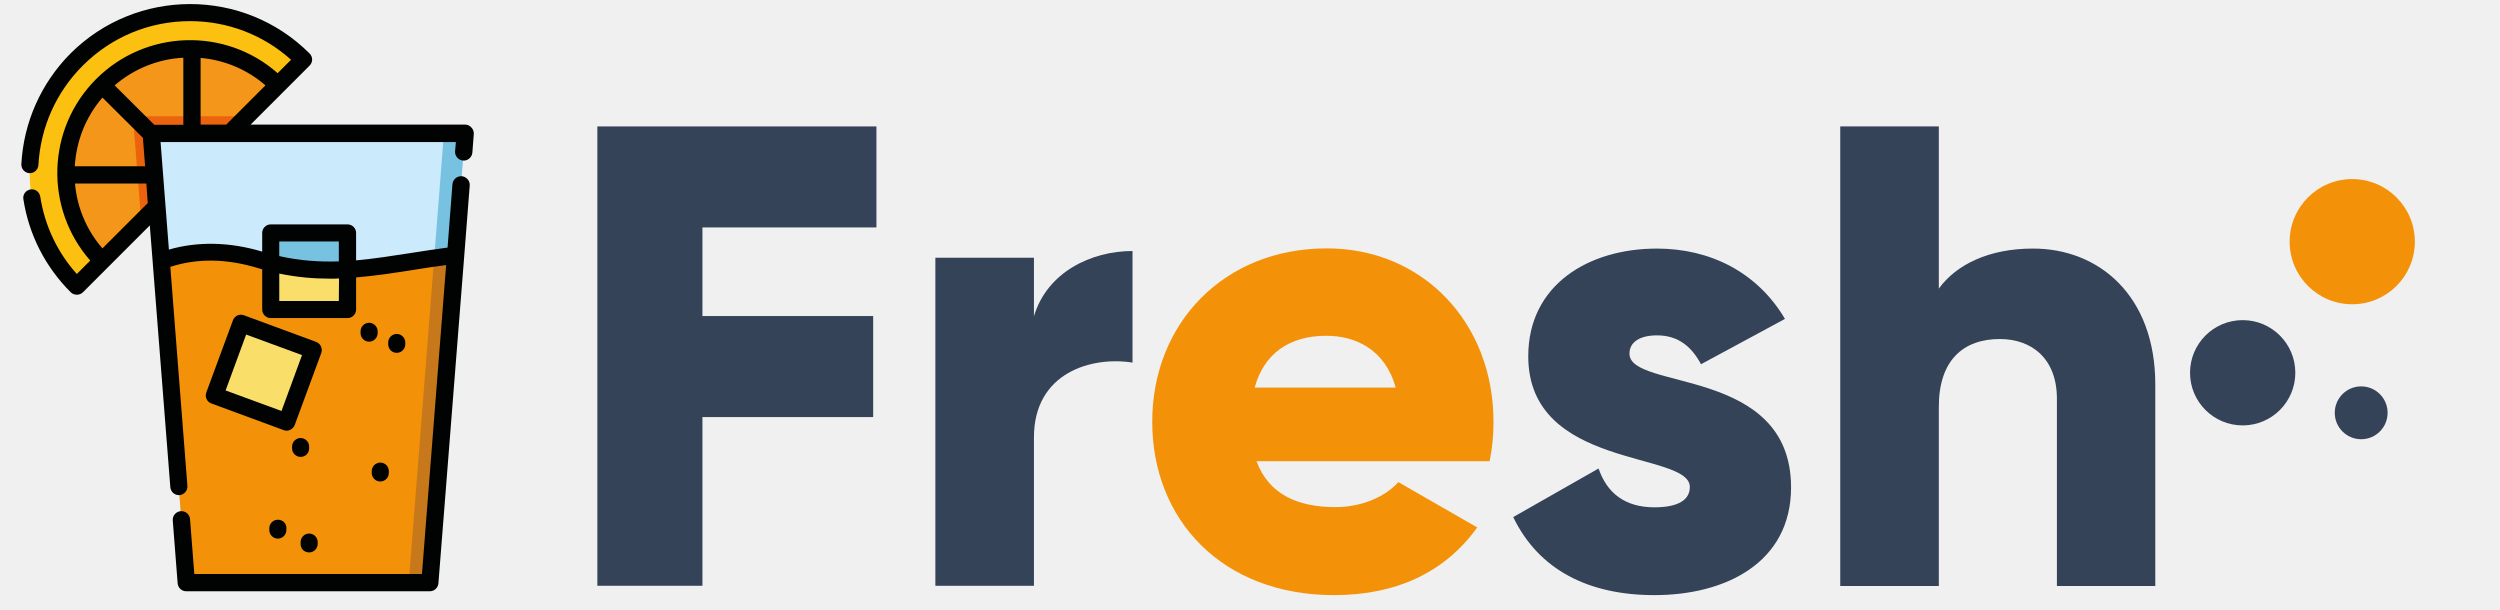
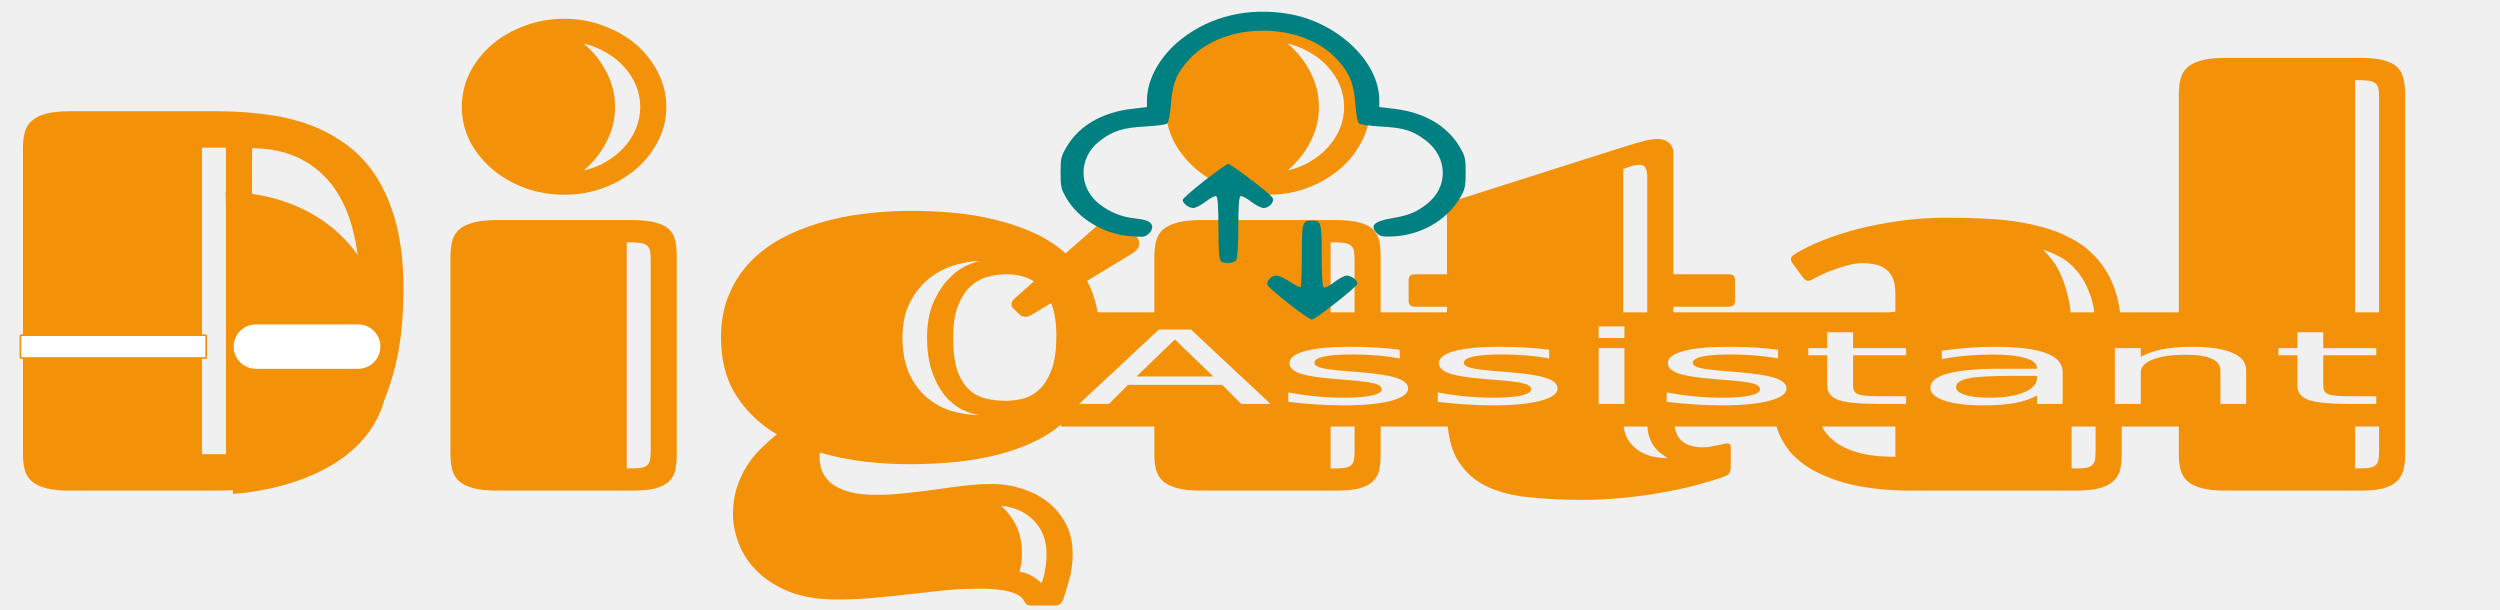
<svg xmlns="http://www.w3.org/2000/svg" version="1.1" id="Calque_1" x="0px" y="0px" viewBox="0 0 1230 300" style="enable-background:new 0 0 1230 300;" xml:space="preserve">
-   <style type="text/css">
+   <defs id="defs34" />
+   <style type="text/css" id="style2">
	.st0{fill:#344358;}
	.st1{fill:#F39208;}
	.st2{fill:#FCC010;}
	.st3{fill:#F49619;}
	.st4{fill:#EC630E;}
	.st5{fill:#CBEAFC;}
	.st6{fill:#77C2E0;}
	.st7{fill:#F9DE6A;}
	.st8{fill:#C6781A;}
	.st9{fill:#010202;}
</style>
-   <circle id="XMLID_2_" class="st0" cx="1103.4" cy="183.4" r="25.9" />
-   <circle id="XMLID_19_" class="st1" cx="1157.3" cy="118.9" r="30.8" />
-   <circle id="XMLID_20_" class="st0" cx="1161.7" cy="203.1" r="13" />
-   <path id="XMLID_59_" class="st2" d="M37.7,140.8C6.9,110,6.9,60.1,37.7,29.3s80.8-30.8,111.6,0L37.7,140.8z" />
-   <path id="XMLID_58_" class="st3" d="M136.7,41.9l-15.4,15.4l-51.8,51.8l-19.1,19.1c-23.9-23.9-23.9-62.5,0-86.4  C74.2,18,112.9,18,136.7,41.9z" />
-   <path id="XMLID_57_" class="st4" d="M121.3,57.3l-51.8,51.8L66,64.8c-0.3-4.1,2.9-7.6,7-7.6H121.3L121.3,57.3z" />
-   <polygon id="XMLID_56_" class="st5" points="228.8,65.5 226.6,94 224.1,125.6 211.5,286.7 91.6,286.7 79.3,128.4 77.7,108.5   74.4,65.5 " />
-   <rect id="XMLID_55_" x="133.2" y="114.5" class="st6" width="37.8" height="37.8" />
-   <polygon id="XMLID_54_" class="st6" points="228.8,65.5 226.6,94 211.5,286.7 201.1,286.7 216.2,94 218.4,65.5 " />
-   <path id="XMLID_53_" class="st1" d="M224.1,125.6l-12.6,161.1H91.6L79.3,128.4c11.4-4.4,27.9-6.9,48.8-0.6c31.4,9.5,57,3.3,85.6-0.9  C217.1,126.5,220.6,126,224.1,125.6z" />
-   <path id="XMLID_52_" class="st7" d="M171,132.6v19.7h-37.8v-23C146.5,132.7,158.9,133.3,171,132.6z" />
-   <path id="XMLID_51_" class="st8" d="M224.1,125.6l-12.6,161.1h-10.4L213.6,127C217.1,126.5,220.6,126,224.1,125.6z" />
-   <rect id="XMLID_50_" x="110.9" y="164.5" transform="matrix(0.3456 -0.9384 0.9384 0.3456 -87.1514 241.7549)" class="st7" width="37.8" height="37.8" />
-   <path id="XMLID_42_" class="st9" d="M231.9,62.7c-0.8-0.9-1.9-1.4-3.1-1.4H123.3l16.4-16.4c0,0,0,0,0,0c0,0,0,0,0,0l12.6-12.6  c1.7-1.7,1.7-4.3,0-6c-32.4-32.4-85.1-32.4-117.6,0C20.2,40.9,11.6,60.2,10.5,80.8c-0.1,2.3,1.7,4.3,4,4.4c0.1,0,0.1,0,0.2,0  c2.2,0,4.1-1.8,4.2-4c1-18.5,8.7-35.8,21.8-48.9c14.1-14.1,32.8-21.9,52.8-21.9c18.5,0,36,6.7,49.7,19l-6.6,6.6  C111,13.4,71.8,14.4,47.3,38.9c-24.5,24.5-25.4,63.7-2.9,89.3l-6.6,6.6c-9.6-10.7-15.8-23.8-18-38.1c-0.4-2.3-2.5-3.9-4.8-3.5  c-2.3,0.4-3.9,2.5-3.5,4.8c2.7,17.5,10.8,33.3,23.3,45.8c0.8,0.8,1.9,1.2,3,1.2c1.1,0,2.2-0.4,3-1.2l32.9-32.9l1.4,17.7  c0,0,0,0.1,0,0.1l8.7,111c0.2,2.2,2,3.9,4.2,3.9c0.1,0,0.2,0,0.3,0c2.3-0.2,4.1-2.2,3.9-4.6l-8.4-107.7c13.2-4.3,27.7-4.1,43.1,0.6  c0.7,0.2,1.4,0.4,2.1,0.6v19.8c0,2.3,1.9,4.2,4.2,4.2H171c2.3,0,4.2-1.9,4.2-4.2v-15.8c9.4-0.8,18.7-2.2,28.1-3.7  c5.3-0.8,10.7-1.7,16.2-2.4l-11.9,152H95.6l-2.1-27c-0.2-2.3-2.2-4.1-4.6-3.9c-2.3,0.2-4.1,2.2-3.9,4.6l2.4,30.9  c0.2,2.2,2,3.9,4.2,3.9h119.9c2.2,0,4-1.7,4.2-3.9L228.4,126c0,0,0,0,0,0l2.7-34.7c0.2-2.3-1.6-4.4-3.9-4.6  c-2.3-0.2-4.4,1.6-4.6,3.9l-2.4,31.2c-6.2,0.8-12.3,1.8-18.2,2.7c-9,1.4-17.9,2.8-26.8,3.6v-13.5c0-2.3-1.9-4.2-4.2-4.2h-37.8  c-2.3,0-4.2,1.9-4.2,4.2v9.2c-16-4.8-31.7-5.1-45.9-1l-4.1-52.9h145.3l-0.4,4.5c-0.2,2.3,1.6,4.4,3.9,4.6c2.3,0.2,4.4-1.6,4.6-3.9  l0.7-9.1C233.2,64.7,232.7,63.5,231.9,62.7z M166.7,148.1h-29.3v-13.5c8.7,1.8,16.9,2.5,25,2.5c1.5,0,2.9,0,4.4-0.1L166.7,148.1  L166.7,148.1z M166.7,118.8v9.8c-9.5,0.3-19.1-0.3-29.3-2.6v-7.2L166.7,118.8L166.7,118.8z M111.3,61.3H98.7V28.5  c11.5,1,22.7,5.5,31.9,13.5L111.3,61.3z M70.3,67.8l1.1,14H36.8C37.5,69.7,42,57.7,50.4,48L70.3,67.8z M50.4,122.2  c-8-9.2-12.5-20.4-13.5-31.9H72l0.7,9.6L50.4,122.2z M75.8,61.3L56.4,42c9.8-8.4,21.7-13,33.8-13.6v33H75.8z" />
-   <path id="XMLID_39_" class="st9" d="M155.5,168.2L120,155.1c-1.1-0.4-2.2-0.3-3.2,0.1c-1,0.5-1.8,1.3-2.2,2.4l-13.1,35.5  c-0.8,2.2,0.3,4.6,2.5,5.4l35.5,13.1c0.5,0.2,1,0.3,1.5,0.3c1.7,0,3.3-1.1,4-2.8l13.1-35.5C158.8,171.4,157.7,169,155.5,168.2z   M138.5,202.2l-27.5-10.1l10.1-27.5l27.5,10.1L138.5,202.2z" />
-   <path id="XMLID_38_" class="st9" d="M195.2,173.6c2.3,0,4.2-1.9,4.2-4.2v-0.9c0-2.3-1.9-4.2-4.2-4.2s-4.2,1.9-4.2,4.2v0.9  C191,171.7,192.8,173.6,195.2,173.6z" />
-   <path id="XMLID_37_" class="st9" d="M136.7,255.7c-2.3,0-4.2,1.9-4.2,4.2v0.9c0,2.3,1.9,4.2,4.2,4.2c2.3,0,4.2-1.9,4.2-4.2v-0.9  C141,257.5,139.1,255.7,136.7,255.7z" />
-   <path id="XMLID_36_" class="st9" d="M152.1,271.8c2.3,0,4.2-1.9,4.2-4.2v-0.9c0-2.3-1.9-4.2-4.2-4.2s-4.2,1.9-4.2,4.2v0.9  C147.8,269.9,149.7,271.8,152.1,271.8z" />
-   <path id="XMLID_35_" class="st9" d="M187.1,227.6c-2.3,0-4.2,1.9-4.2,4.2v0.9c0,2.3,1.9,4.2,4.2,4.2c2.3,0,4.2-1.9,4.2-4.2v-0.9  C191.3,229.5,189.5,227.6,187.1,227.6z" />
-   <path id="XMLID_34_" class="st9" d="M152.1,220.6v-0.9c0-2.3-1.9-4.2-4.2-4.2c-2.3,0-4.2,1.9-4.2,4.2v0.9c0,2.3,1.9,4.2,4.2,4.2  C150.2,224.8,152.1,223,152.1,220.6z" />
-   <path id="XMLID_33_" class="st9" d="M181.6,158.8c-2.3,0-4.2,1.9-4.2,4.2v0.9c0,2.3,1.9,4.2,4.2,4.2s4.2-1.9,4.2-4.2V163  C185.8,160.7,183.9,158.8,181.6,158.8z" />
-   <g id="XMLID_60_">
-     <path id="XMLID_61_" class="st0" d="M345.6,111.9v43.6h84v49.7h-84v83h-51.7V62.2h137.3v49.7H345.6z" />
-     <path id="XMLID_63_" class="st0" d="M557.2,123.5v54.9c-20-3.2-48.5,4.8-48.5,36.8v73h-48.5V126.8h48.5v28.8   C515.2,133.9,536.8,123.5,557.2,123.5z" />
-     <path id="XMLID_65_" class="st1" d="M657,249.5c13.2,0,24.6-5.2,31-12.3l38.8,22.3c-15.8,22-39.7,33.3-70.4,33.3   c-55.2,0-89.5-37.1-89.5-85.3c0-48.1,34.9-85.3,85.9-85.3c47.2,0,82,36.5,82,85.3c0,6.8-0.6,13.2-1.9,19.4H618.2   C624.4,243.7,639.2,249.5,657,249.5z M686.7,190.7c-5.2-18.7-19.7-25.5-34.2-25.5c-18.4,0-30.7,9-35.2,25.5H686.7z" />
-     <path id="XMLID_68_" class="st0" d="M881.2,239.8c0,37.1-32.3,53-67.2,53c-32.3,0-56.9-12.3-69.5-38.4l42-23.9   c4.2,12.3,13.2,19.1,27.5,19.1c11.6,0,17.4-3.6,17.4-10c0-17.8-79.5-8.4-79.5-64.3c0-35.2,29.7-53,63.3-53   c26.2,0,49.4,11.6,63,34.6l-41.3,22.3c-4.5-8.4-11-14.2-21.6-14.2c-8.4,0-13.6,3.2-13.6,9C801.7,192.3,881.2,180.1,881.2,239.8z" />
-     <path id="XMLID_70_" class="st0" d="M1060.4,189.1v99.2H1012v-92.1c0-20-12.6-29.4-28.1-29.4c-17.8,0-30,10.3-30,33.3v88.2h-48.5   V62.2h48.5v79.8c8.7-12,24.9-19.7,46.2-19.7C1032.7,122.2,1060.4,145.5,1060.4,189.1z" />
+   <path style="font-style:normal;font-weight:normal;font-size:76.588px;line-height:1.25;font-family:sans-serif;letter-spacing:0px;word-spacing:0px;fill:#f39208;fill-opacity:1;stroke:none;stroke-width:7.175" d="m 277.68,9.227 c -6.95,0 -13.498,1.17 -19.643,3.51 -6.144,2.253 -11.483,5.329 -16.016,9.229 -4.533,3.9 -8.159,8.493 -10.879,13.779 -2.619,5.286 -3.93,10.918 -3.93,16.898 0,5.893 1.311,11.483 3.93,16.769 2.72,5.2 6.346,9.749 10.879,13.649 4.533,3.9 9.871,7.019 16.016,9.359 6.144,2.253 12.692,3.38 19.643,3.38 6.849,0 13.296,-1.126 19.34,-3.38 6.144,-2.34 11.483,-5.459 16.016,-9.359 4.533,-3.9 8.108,-8.449 10.727,-13.649 2.72,-5.286 4.08,-10.876 4.08,-16.769 0,-5.98 -1.36,-11.612 -4.08,-16.898 -2.619,-5.286 -6.194,-9.88 -10.727,-13.779 -4.533,-3.9 -9.871,-6.975 -16.016,-9.229 C 290.977,10.397 284.53,9.227 277.68,9.227 Z m 346.305,0 c -6.95,0 -13.498,1.17 -19.642,3.51 -6.144,2.253 -11.483,5.329 -16.016,9.229 -4.533,3.9 -8.159,8.493 -10.879,13.779 -2.619,5.286 -3.928,10.918 -3.928,16.898 0,5.893 1.309,11.483 3.928,16.769 2.72,5.2 6.346,9.749 10.879,13.649 4.533,3.9 9.871,7.019 16.016,9.359 6.144,2.253 12.692,3.38 19.642,3.38 6.85,0 13.296,-1.126 19.34,-3.38 6.144,-2.34 11.483,-5.459 16.016,-9.359 4.533,-3.9 8.11,-8.449 10.729,-13.649 2.72,-5.286 4.078,-10.876 4.078,-16.769 0,-5.98 -1.359,-11.612 -4.078,-16.898 -2.619,-5.286 -6.196,-9.88 -10.729,-13.779 -4.533,-3.9 -9.871,-6.975 -16.016,-9.229 -6.044,-2.34 -12.49,-3.51 -19.34,-3.51 z M 287.198,21.447 c 4.029,0.953 7.705,2.425 11.029,4.418 3.425,1.907 6.346,4.247 8.764,7.02 2.518,2.686 4.482,5.718 5.893,9.098 1.41,3.38 2.115,6.933 2.115,10.659 0,3.726 -0.705,7.279 -2.115,10.659 -1.41,3.38 -3.374,6.457 -5.893,9.23 -2.417,2.686 -5.339,5.025 -8.764,7.018 -3.324,1.993 -7,3.423 -11.029,4.29 4.734,-3.986 8.462,-8.666 11.182,-14.039 2.82,-5.373 4.231,-11.093 4.231,-17.159 0,-6.066 -1.41,-11.784 -4.231,-17.157 C 295.66,30.113 291.932,25.434 287.198,21.447 Z m 346.305,0 c 4.029,0.953 7.707,2.425 11.031,4.418 3.425,1.907 6.346,4.247 8.764,7.02 2.518,2.686 4.482,5.718 5.893,9.098 1.41,3.38 2.115,6.933 2.115,10.659 0,3.726 -0.705,7.279 -2.115,10.659 -1.41,3.38 -3.374,6.457 -5.893,9.23 -2.417,2.686 -5.339,5.025 -8.764,7.018 -3.324,1.993 -7.002,3.423 -11.031,4.29 4.734,-3.986 8.462,-8.666 11.182,-14.039 2.82,-5.373 4.23,-11.093 4.23,-17.159 0,-6.066 -1.41,-11.784 -4.23,-17.157 -2.72,-5.373 -6.447,-10.052 -11.182,-14.039 z m 461.742,7.018 c -4.835,0 -8.763,0.39 -11.785,1.169 -3.022,0.78 -5.389,1.906 -7.101,3.38 -1.712,1.473 -2.872,3.38 -3.477,5.72 -0.604,2.253 -0.906,4.853 -0.906,7.8 V 153.665 h -28.883 c -0.529,-3.836 -1.324,-7.353 -2.393,-10.548 -2.115,-6.326 -5.138,-11.657 -9.066,-15.99 -3.828,-4.333 -8.411,-7.8 -13.75,-10.4 -5.238,-2.686 -11.079,-4.722 -17.525,-6.108 -6.346,-1.473 -13.146,-2.428 -20.398,-2.861 -7.152,-0.433 -14.504,-0.649 -22.059,-0.649 -7.958,0 -15.663,0.519 -23.117,1.559 -7.454,1.04 -14.405,2.384 -20.852,4.031 -6.346,1.647 -12.087,3.51 -17.225,5.59 -5.137,2.08 -9.367,4.115 -12.691,6.108 -0.604,0.347 -1.26,0.78 -1.965,1.3 -0.604,0.52 -0.906,1.127 -0.906,1.82 0,0.693 0.252,1.342 0.756,1.949 l 5.137,7.02 c 0.806,1.127 1.662,1.69 2.568,1.69 0.504,0 1.008,-0.13 1.512,-0.39 0.504,-0.26 1.058,-0.564 1.662,-0.91 1.309,-0.693 2.92,-1.472 4.834,-2.339 1.914,-0.867 3.93,-1.647 6.045,-2.341 2.115,-0.78 4.28,-1.429 6.496,-1.949 2.317,-0.52 4.481,-0.782 6.496,-0.782 1.712,0 3.476,0.174 5.289,0.52 1.914,0.26 3.626,0.911 5.137,1.951 1.612,0.953 2.922,2.425 3.93,4.418 1.007,1.993 1.51,4.679 1.51,8.059 v 8.969 c -1.141,0.077 -2.276,0.174 -3.406,0.28 H 823.276 v -2.75 h 27.197 c 2.115,0 3.172,-0.953 3.172,-2.859 v -10.4 c 0,-1.82 -1.057,-2.729 -3.172,-2.729 H 823.276 V 75.261 c 0,-1.3 -0.252,-2.382 -0.756,-3.249 -0.504,-0.953 -1.157,-1.69 -1.963,-2.21 -0.705,-0.52 -1.511,-0.866 -2.418,-1.039 -0.806,-0.26 -1.56,-0.39 -2.266,-0.39 -1.914,0 -4.13,0.302 -6.648,0.908 -2.518,0.607 -5.692,1.517 -9.52,2.731 l -83.402,26.518 c -2.015,0.693 -3.274,1.69 -3.777,2.99 -0.403,1.3 -0.606,2.6 -0.606,3.9 v 29.508 h -15.713 c -2.115,0 -3.174,0.909 -3.174,2.729 v 10.4 c 0,1.907 1.058,2.859 3.174,2.859 h 15.713 v 2.75 H 679.284 v -27.317 c 0,-3.12 -0.25,-5.806 -0.754,-8.059 -0.504,-2.253 -1.562,-4.117 -3.174,-5.59 -1.612,-1.473 -3.878,-2.558 -6.799,-3.251 -2.82,-0.78 -6.548,-1.169 -11.182,-1.169 H 591.198 c -4.835,0 -8.763,0.39 -11.785,1.169 -3.022,0.78 -5.389,1.906 -7.102,3.38 -1.712,1.473 -2.87,3.38 -3.475,5.72 -0.604,2.253 -0.908,4.853 -0.908,7.8 v 27.317 H 540.075 c -0.203,-1.114 -0.436,-2.206 -0.703,-3.27 -1.007,-4.42 -2.517,-8.492 -4.531,-12.218 l 21.908,-13.259 c 2.518,-1.56 3.777,-3.293 3.777,-5.2 0,-1.3 -0.606,-2.556 -1.815,-3.769 l -7.402,-6.759 c -1.31,-1.127 -2.771,-1.69 -4.383,-1.69 -0.906,0 -1.913,0.216 -3.021,0.649 -1.007,0.433 -2.064,1.128 -3.172,2.082 l -16.471,14.428 c -4.633,-4.16 -9.972,-7.583 -16.016,-10.269 -5.943,-2.687 -12.288,-4.809 -19.037,-6.369 -6.648,-1.647 -13.498,-2.773 -20.549,-3.38 -7.051,-0.607 -13.95,-0.91 -20.699,-0.91 -7.555,0 -15.109,0.475 -22.664,1.429 -7.555,0.867 -14.807,2.341 -21.758,4.42 -6.849,1.993 -13.246,4.593 -19.189,7.8 -5.943,3.206 -11.13,7.149 -15.562,11.829 -4.331,4.593 -7.755,9.965 -10.274,16.118 -2.518,6.066 -3.777,12.956 -3.777,20.669 0,11.352 2.518,20.929 7.555,28.728 5.036,7.799 11.684,14.124 19.943,18.977 -2.619,2.08 -5.237,4.421 -7.856,7.02 -2.619,2.513 -4.937,5.373 -6.951,8.58 -2.015,3.206 -3.677,6.801 -4.986,10.788 -1.209,3.9 -1.812,8.234 -1.812,13 0,4.42 0.906,9.099 2.719,14.039 1.813,4.94 4.735,9.445 8.764,13.518 4.029,4.16 9.268,7.583 15.715,10.269 6.547,2.686 14.505,4.031 23.873,4.031 6.749,0 13.144,-0.304 19.188,-0.91 6.144,-0.52 12.037,-1.127 17.678,-1.82 5.641,-0.607 11.182,-1.212 16.621,-1.818 5.439,-0.52 10.929,-0.781 16.469,-0.781 12.893,0 20.297,2.037 22.211,6.11 0.202,0.346 0.503,0.78 0.906,1.3 0.403,0.607 1.31,0.91 2.721,0.91 h 11.18 c 1.511,0 2.518,-0.304 3.022,-0.91 0.604,-0.607 1.008,-1.126 1.209,-1.559 1.108,-3.293 2.167,-6.76 3.174,-10.4 1.108,-3.64 1.662,-7.886 1.662,-12.739 0,-5.46 -1.108,-10.313 -3.324,-14.559 -2.216,-4.246 -5.187,-7.843 -8.914,-10.79 -3.626,-2.86 -7.807,-5.027 -12.541,-6.5 -4.734,-1.56 -9.57,-2.339 -14.506,-2.339 -5.137,0 -10.023,0.304 -14.656,0.91 -4.533,0.52 -9.065,1.127 -13.598,1.82 -4.533,0.607 -9.166,1.17 -13.9,1.69 -4.734,0.607 -9.872,0.908 -15.412,0.908 -5.036,0 -9.316,-0.475 -12.842,-1.429 -3.526,-0.953 -6.397,-2.253 -8.613,-3.9 -2.115,-1.647 -3.676,-3.554 -4.684,-5.72 -1.007,-2.253 -1.512,-4.68 -1.512,-7.28 v -1.169 c 0,-0.433 0.052,-0.867 0.152,-1.3 6.95,1.993 14.203,3.467 21.758,4.42 7.555,0.867 15.159,1.3 22.814,1.3 7.051,0 14.252,-0.347 21.605,-1.041 7.353,-0.693 14.455,-1.906 21.305,-3.639 6.95,-1.733 13.447,-4.118 19.49,-7.151 4.278,-2.147 8.17,-4.715 11.691,-7.687 v 0.972 h 45.875 v 13.476 c 0,3.033 0.304,5.675 0.908,7.929 0.604,2.253 1.762,4.117 3.475,5.59 1.712,1.473 4.08,2.6 7.101,3.38 3.022,0.78 6.95,1.169 11.785,1.169 h 66.178 c 4.634,0 8.361,-0.346 11.182,-1.039 2.921,-0.78 5.187,-1.906 6.799,-3.38 1.612,-1.56 2.67,-3.423 3.174,-5.59 0.504,-2.253 0.754,-4.853 0.754,-7.8 v -13.735 h 33.01 c 0.654,6.465 2.184,11.833 4.613,16.076 3.425,5.806 8.108,10.182 14.051,13.128 6.044,2.946 13.146,4.81 21.305,5.59 8.26,0.867 17.175,1.3 26.744,1.3 6.648,0 13.295,-0.347 19.943,-1.041 6.648,-0.607 12.944,-1.473 18.887,-2.6 6.044,-1.04 11.634,-2.252 16.771,-3.639 5.238,-1.387 9.772,-2.775 13.6,-4.161 0.604,-0.173 1.309,-0.563 2.115,-1.169 0.806,-0.607 1.207,-1.777 1.207,-3.51 v -10.008 c 0,-1.127 -0.554,-1.69 -1.662,-1.69 -0.604,0 -1.359,0.13 -2.266,0.39 -0.907,0.173 -1.913,0.389 -3.022,0.649 -1.007,0.173 -2.115,0.391 -3.324,0.651 -1.209,0.173 -2.367,0.259 -3.475,0.259 -4.936,0 -8.614,-1.256 -11.031,-3.769 -1.382,-1.499 -2.343,-3.661 -2.9,-6.456 h 50.156 c 0.32,1.058 0.681,2.086 1.096,3.076 1.813,4.333 4.28,8.104 7.402,11.31 3.223,3.206 7.001,5.893 11.332,8.059 4.331,2.166 8.965,3.942 13.9,5.329 5.036,1.3 10.275,2.253 15.715,2.859 5.54,0.607 11.029,0.91 16.469,0.91 h 80.683 c 4.835,0 8.763,-0.346 11.785,-1.039 3.022,-0.78 5.389,-1.906 7.102,-3.38 1.712,-1.473 2.87,-3.295 3.475,-5.461 0.604,-2.253 0.906,-4.81 0.906,-7.669 v -13.995 h 28.104 v 13.476 c 0,3.033 0.302,5.675 0.906,7.929 0.604,2.253 1.764,4.117 3.477,5.59 1.712,1.473 4.08,2.6 7.102,3.38 3.022,0.78 6.95,1.169 11.785,1.169 h 65.875 c 4.633,0 8.361,-0.346 11.182,-1.039 2.921,-0.78 5.187,-1.906 6.799,-3.38 1.612,-1.56 2.72,-3.423 3.324,-5.59 0.604,-2.253 0.906,-4.853 0.906,-7.8 V 46.405 c 0,-3.033 -0.302,-5.675 -0.906,-7.929 -0.503,-2.253 -1.56,-4.116 -3.172,-5.59 -1.612,-1.473 -3.828,-2.558 -6.649,-3.251 -2.82,-0.78 -6.548,-1.169 -11.182,-1.169 z m 63.459,10.92 c 2.417,0 4.382,0.086 5.893,0.259 1.511,0.087 2.719,0.432 3.625,1.039 0.907,0.52 1.512,1.345 1.814,2.471 0.302,1.127 0.453,2.642 0.453,4.549 v 105.961 h -11.785 z M 34.571,54.725 c -4.835,0 -8.763,0.39 -11.785,1.169 -3.022,0.78 -5.389,1.95 -7.102,3.51 -1.712,1.473 -2.87,3.337 -3.475,5.59 -0.604,2.253 -0.906,4.895 -0.906,7.929 V 223.321 c 0,3.033 0.302,5.675 0.906,7.929 0.604,2.253 1.762,4.117 3.475,5.59 1.712,1.473 4.08,2.6 7.102,3.38 3.022,0.78 6.95,1.169 11.785,1.169 h 71.164 c 7.353,0 14.707,-0.433 22.061,-1.3 7.454,-0.867 14.605,-2.556 21.455,-5.069 6.95,-2.6 13.397,-6.153 19.34,-10.659 6.044,-4.593 11.231,-10.573 15.562,-17.939 4.432,-7.366 7.908,-16.292 10.426,-26.777 2.619,-10.573 3.928,-23.095 3.928,-37.567 0,-12.306 -1.209,-23.009 -3.627,-32.108 -2.417,-9.099 -5.74,-16.898 -9.971,-23.398 -4.231,-6.499 -9.267,-11.786 -15.109,-15.859 -5.742,-4.16 -11.988,-7.409 -18.736,-9.749 -6.749,-2.34 -13.851,-3.944 -21.305,-4.81 -7.454,-0.953 -14.957,-1.429 -22.512,-1.429 z m 64.818,17.939 h 11.785 V 223.45 H 99.389 Z m 24.629,0.259 c 9.368,0.087 17.375,1.862 24.023,5.329 6.749,3.466 12.29,8.32 16.621,14.559 4.331,6.24 7.503,13.779 9.518,22.618 2.014,8.839 3.021,18.633 3.021,29.379 0,10.832 -1.007,21.014 -3.021,30.547 -2.015,9.446 -5.186,17.722 -9.518,24.828 -4.231,7.106 -9.722,12.738 -16.471,16.898 -6.749,4.073 -14.806,6.154 -24.174,6.241 z m 682.486,8.19 c 1.712,0 2.771,0.563 3.174,1.69 0.504,1.04 0.756,2.426 0.756,4.159 V 153.665 H 798.649 V 83.192 l 2.416,-0.91 c 1.108,-0.433 2.117,-0.737 3.023,-0.91 1.007,-0.173 1.812,-0.259 2.416,-0.259 z M 244.893,108.279 c -4.835,0 -8.765,0.39 -11.787,1.169 -3.022,0.78 -5.387,1.906 -7.1,3.38 -1.712,1.473 -2.872,3.38 -3.477,5.72 -0.604,2.253 -0.906,4.853 -0.906,7.8 v 96.973 c 0,3.033 0.302,5.675 0.906,7.929 0.604,2.253 1.764,4.117 3.477,5.59 1.712,1.473 4.078,2.6 7.1,3.38 3.022,0.78 6.952,1.169 11.787,1.169 h 66.178 c 4.633,0 8.361,-0.346 11.182,-1.039 2.921,-0.78 5.187,-1.906 6.799,-3.38 1.612,-1.56 2.668,-3.423 3.172,-5.59 0.504,-2.253 0.756,-4.853 0.756,-7.8 V 126.349 c 0,-3.12 -0.252,-5.806 -0.756,-8.059 -0.504,-2.253 -1.56,-4.117 -3.172,-5.59 -1.612,-1.473 -3.878,-2.558 -6.799,-3.251 -2.82,-0.78 -6.548,-1.169 -11.182,-1.169 z m 63.459,10.92 c 2.417,0 4.382,0.086 5.893,0.259 1.511,0.087 2.719,0.434 3.625,1.041 0.907,0.52 1.512,1.343 1.815,2.469 0.302,1.127 0.453,2.642 0.453,4.549 v 94.632 c 0,1.993 -0.151,3.553 -0.453,4.68 -0.302,1.04 -0.908,1.865 -1.815,2.471 -0.906,0.52 -2.114,0.866 -3.625,1.039 -1.511,0.087 -3.475,0.13 -5.893,0.13 z m 346.305,0 c 2.417,0 4.382,0.086 5.893,0.259 1.511,0.087 2.718,0.434 3.625,1.041 0.907,0.52 1.512,1.343 1.814,2.469 0.302,1.127 0.453,2.642 0.453,4.549 v 26.148 H 654.657 Z m 350.535,3.639 c 2.619,0.78 5.439,1.994 8.461,3.641 3.022,1.56 5.792,3.899 8.31,7.018 2.619,3.033 4.786,6.976 6.498,11.829 0.889,2.474 1.541,5.259 1.969,8.339 h -11.635 c -0.25,-2.316 -0.601,-4.494 -1.062,-6.519 -1.007,-4.506 -2.217,-8.363 -3.627,-11.569 -1.41,-3.206 -2.971,-5.849 -4.684,-7.929 -1.612,-2.08 -3.022,-3.684 -4.231,-4.81 z m -523.084,5.59 c -2.015,0.346 -4.533,1.257 -7.555,2.731 -2.921,1.473 -5.741,3.726 -8.461,6.759 -2.72,2.946 -5.087,6.759 -7.102,11.439 -1.914,4.593 -2.871,10.139 -2.871,16.639 0,6.499 0.806,12.09 2.418,16.769 1.612,4.68 3.677,8.578 6.195,11.698 2.518,3.033 5.289,5.33 8.31,6.89 3.123,1.56 6.143,2.513 9.065,2.859 -4.835,0 -9.57,-0.693 -14.203,-2.08 -4.533,-1.473 -8.56,-3.726 -12.086,-6.759 -3.526,-3.033 -6.397,-6.976 -8.613,-11.828 -2.115,-4.853 -3.172,-10.703 -3.172,-17.549 0,-6.846 1.259,-12.652 3.777,-17.418 2.518,-4.766 5.64,-8.623 9.367,-11.569 3.828,-3.033 7.957,-5.2 12.389,-6.5 4.432,-1.387 8.613,-2.08 12.541,-2.08 z m 12.844,6.5 c 2.417,0 4.785,0.26 7.101,0.78 2.417,0.52 4.632,1.429 6.646,2.729 l -9.67,8.579 c -0.907,0.78 -1.359,1.691 -1.359,2.731 0,0.867 0.252,1.516 0.756,1.949 l 3.022,2.861 c 0.806,0.867 1.864,1.3 3.174,1.3 0.806,0 1.61,-0.218 2.416,-0.651 l 10.125,-6.108 c 1.712,4.246 2.568,9.619 2.568,16.118 0,6.499 -0.705,11.828 -2.115,15.988 -1.41,4.073 -3.275,7.322 -5.592,9.749 -2.216,2.34 -4.834,3.987 -7.856,4.941 -3.022,0.867 -6.094,1.3 -9.217,1.3 -3.324,0 -6.547,-0.347 -9.67,-1.041 -3.123,-0.693 -5.893,-2.123 -8.31,-4.29 -2.417,-2.167 -4.382,-5.286 -5.893,-9.359 -1.41,-4.16 -2.115,-9.662 -2.115,-16.508 0,-6.846 0.906,-12.306 2.719,-16.379 1.813,-4.16 4.029,-7.321 6.648,-9.488 2.72,-2.167 5.54,-3.554 8.461,-4.161 3.022,-0.693 5.743,-1.039 8.16,-1.039 z m 291.609,25.656 h 12.668 v 5.715 h -12.668 z m -216.381,1.546 h 15.766 l 39.172,36.607 h -14.457 l -9.363,-9.392 h -46.332 l -9.363,9.392 h -14.664 z m 328.805,1.348 h 12.736 v 7.798 h 26.094 v 3.506 h -26.094 v 14.907 c 0,2.239 0.851,3.677 2.549,4.315 1.744,0.637 5.255,0.956 10.533,0.956 h 13.012 v 3.777 h -13.012 c -9.776,0 -16.523,-0.646 -20.24,-1.938 -3.718,-1.308 -5.578,-3.678 -5.578,-7.111 v -14.907 h -9.293 v -3.506 h 9.293 z m 231.322,0 h 12.736 v 7.798 h 26.092 v 3.506 h -26.092 v 14.907 c 0,2.239 0.849,3.677 2.547,4.315 1.744,0.637 5.255,0.956 10.533,0.956 h 13.012 v 3.777 h -13.012 c -9.776,0 -16.523,-0.646 -20.24,-1.938 -3.718,-1.308 -5.576,-3.678 -5.576,-7.111 v -14.907 h -9.295 v -3.506 h 9.295 z m -552.279,3.531 -18.863,18.217 h 37.797 z m 85.988,3.604 c 4.681,0 9.088,0.122 13.219,0.367 4.131,0.245 7.939,0.614 11.428,1.104 v 4.267 c -3.58,-0.654 -7.297,-1.144 -11.152,-1.471 -3.855,-0.327 -7.85,-0.492 -11.98,-0.492 -6.288,0 -11.015,0.345 -14.182,1.031 -3.121,0.687 -4.682,1.715 -4.682,3.088 0,1.046 1.124,1.872 3.373,2.477 2.249,0.588 6.77,1.152 13.562,1.692 l 4.338,0.343 c 8.996,0.687 15.375,1.658 19.139,2.917 3.809,1.242 5.715,2.984 5.715,5.223 0,2.55 -2.846,4.569 -8.537,6.056 -5.645,1.487 -13.424,2.231 -23.338,2.231 -4.131,0 -8.445,-0.147 -12.943,-0.442 -4.452,-0.278 -9.156,-0.703 -14.113,-1.275 v -4.658 c 4.681,0.866 9.294,1.521 13.838,1.962 4.544,0.425 9.042,0.638 13.494,0.638 5.967,0 10.557,-0.36 13.77,-1.079 3.213,-0.736 4.818,-1.766 4.818,-3.09 0,-1.226 -1.171,-2.165 -3.512,-2.819 -2.295,-0.654 -7.367,-1.285 -15.215,-1.889 l -4.406,-0.367 c -7.848,-0.588 -13.516,-1.488 -17.004,-2.698 -3.488,-1.226 -5.232,-2.9 -5.232,-5.025 0,-2.583 2.571,-4.578 7.711,-5.983 5.141,-1.406 12.438,-2.108 21.893,-2.108 z m 73.527,0 c 4.681,0 9.088,0.122 13.219,0.367 4.131,0.245 7.94,0.614 11.428,1.104 v 4.267 c -3.58,-0.654 -7.297,-1.144 -11.152,-1.471 -3.855,-0.327 -7.85,-0.492 -11.98,-0.492 -6.288,0 -11.015,0.345 -14.182,1.031 -3.121,0.687 -4.682,1.715 -4.682,3.088 0,1.046 1.124,1.872 3.373,2.477 2.249,0.588 6.77,1.152 13.562,1.692 l 4.338,0.343 c 8.996,0.687 15.375,1.658 19.139,2.917 3.809,1.242 5.715,2.984 5.715,5.223 0,2.55 -2.846,4.569 -8.537,6.056 -5.645,1.487 -13.424,2.231 -23.338,2.231 -4.131,0 -8.445,-0.147 -12.943,-0.442 -4.452,-0.278 -9.156,-0.703 -14.113,-1.275 v -4.658 c 4.681,0.866 9.294,1.521 13.838,1.962 4.544,0.425 9.042,0.638 13.494,0.638 5.967,0 10.555,-0.36 13.768,-1.079 3.213,-0.736 4.82,-1.766 4.82,-3.09 0,-1.226 -1.171,-2.165 -3.512,-2.819 -2.295,-0.654 -7.366,-1.285 -15.215,-1.889 l -4.406,-0.367 c -7.848,-0.588 -13.516,-1.488 -17.004,-2.698 -3.488,-1.226 -5.232,-2.9 -5.232,-5.025 0,-2.583 2.571,-4.578 7.711,-5.983 5.14,-1.406 12.438,-2.108 21.892,-2.108 z m 112.631,0 c 4.681,0 9.088,0.122 13.219,0.367 4.131,0.245 7.94,0.614 11.428,1.104 v 4.267 c -3.58,-0.654 -7.297,-1.144 -11.152,-1.471 -3.855,-0.327 -7.85,-0.492 -11.98,-0.492 -6.288,0 -11.015,0.345 -14.182,1.031 -3.121,0.687 -4.682,1.715 -4.682,3.088 0,1.046 1.124,1.872 3.373,2.477 2.249,0.588 6.77,1.152 13.562,1.692 l 4.338,0.343 c 8.996,0.687 15.375,1.658 19.139,2.917 3.809,1.242 5.715,2.984 5.715,5.223 0,2.55 -2.846,4.569 -8.537,6.056 -5.645,1.487 -13.424,2.231 -23.338,2.231 -4.131,0 -8.445,-0.147 -12.943,-0.442 -4.452,-0.278 -9.156,-0.703 -14.113,-1.275 v -4.658 c 4.681,0.866 9.294,1.521 13.838,1.962 4.544,0.425 9.042,0.638 13.494,0.638 5.967,0 10.557,-0.36 13.77,-1.079 3.213,-0.736 4.818,-1.766 4.818,-3.09 0,-1.226 -1.171,-2.165 -3.512,-2.819 -2.295,-0.654 -7.366,-1.285 -15.215,-1.889 l -4.406,-0.367 c -7.848,-0.588 -13.516,-1.488 -17.004,-2.698 -3.488,-1.226 -5.232,-2.9 -5.232,-5.025 0,-2.583 2.571,-4.578 7.711,-5.983 5.141,-1.406 12.438,-2.108 21.893,-2.108 z m 131.426,0 c 11.153,0 19.483,1.03 24.99,3.09 5.508,2.06 8.262,5.18 8.262,9.365 v 15.669 h -12.668 v -4.169 c -2.892,1.667 -6.494,2.901 -10.809,3.702 -4.314,0.785 -9.592,1.177 -15.834,1.177 -7.894,0 -14.182,-0.785 -18.863,-2.354 -4.636,-1.586 -6.953,-3.702 -6.953,-6.35 0,-3.089 2.891,-5.418 8.674,-6.988 5.829,-1.569 14.503,-2.354 26.023,-2.354 h 17.762 v -0.442 c 0,-2.076 -1.926,-3.676 -5.781,-4.804 -3.809,-1.144 -9.181,-1.717 -16.111,-1.717 -4.406,0 -8.696,0.188 -12.873,0.565 -4.177,0.376 -8.194,0.94 -12.049,1.692 v -4.169 c 4.636,-0.637 9.134,-1.112 13.494,-1.423 4.36,-0.327 8.606,-0.49 12.736,-0.49 z m 96.59,0 c 8.858,0 15.56,0.98 20.104,2.942 4.544,1.945 6.816,4.814 6.816,8.606 v 16.575 h -12.668 v -16.427 c 0,-2.599 -1.424,-4.544 -4.269,-5.835 -2.846,-1.291 -7.114,-1.937 -12.805,-1.937 -6.839,0 -12.231,0.776 -16.178,2.329 -3.947,1.553 -5.922,3.669 -5.922,6.35 v 15.521 h -12.736 v -27.461 h 12.736 v 4.265 c 3.029,-1.651 6.587,-2.885 10.672,-3.702 4.131,-0.817 8.88,-1.225 14.25,-1.225 z m -291.629,0.662 h 12.668 v 27.461 h -12.668 z m 203.025,13.657 c -10.235,0 -17.326,0.416 -21.273,1.25 -3.947,0.834 -5.92,2.256 -5.92,4.267 0,1.602 1.469,2.877 4.406,3.825 2.983,0.932 7.021,1.398 12.115,1.398 7.022,0 12.645,-0.883 16.867,-2.648 4.268,-1.782 6.402,-4.145 6.402,-7.088 v -1.004 z M 654.657,209.845 h 11.785 v 12.305 c 0,1.993 -0.151,3.553 -0.453,4.68 -0.302,1.04 -0.908,1.865 -1.814,2.471 -0.907,0.52 -2.114,0.866 -3.625,1.039 -1.511,0.087 -3.475,0.13 -5.893,0.13 z m 144.186,0 h 11.684 c 0.094,1.417 0.259,2.713 0.512,3.856 0.504,1.733 1.159,3.337 1.965,4.81 0.907,1.387 1.963,2.643 3.172,3.769 1.31,1.04 2.72,2.08 4.231,3.12 -2.015,0 -4.281,-0.218 -6.799,-0.651 -2.518,-0.52 -4.886,-1.473 -7.101,-2.859 -2.216,-1.387 -4.079,-3.294 -5.59,-5.72 -1.078,-1.731 -1.763,-3.844 -2.072,-6.325 z m 97.574,0 h 36.1 v 14.905 c -7.253,0 -13.345,-0.693 -18.281,-2.08 -4.936,-1.387 -8.916,-3.292 -11.938,-5.718 -2.592,-2.081 -4.549,-4.452 -5.881,-7.107 z m 122.828,0 h 11.785 v 12.305 c 0,1.993 -0.151,3.553 -0.453,4.68 -0.302,1.04 -0.908,1.865 -1.815,2.471 -0.907,0.52 -2.114,0.866 -3.625,1.039 -1.511,0.087 -3.475,0.13 -5.892,0.13 z m 139.459,0 h 11.785 v 12.305 c 0,1.993 -0.151,3.553 -0.453,4.68 -0.302,1.04 -0.908,1.865 -1.814,2.471 -0.907,0.52 -2.114,0.866 -3.625,1.039 -1.511,0.087 -3.475,0.13 -5.893,0.13 z M 492.534,248.798 c 6.95,0.78 12.39,3.292 16.318,7.539 4.029,4.246 6.043,9.577 6.043,15.99 0,3.466 -0.302,6.5 -0.906,9.1 -0.504,2.6 -1.058,4.461 -1.662,5.588 -0.806,-1.127 -2.265,-2.295 -4.381,-3.508 -2.115,-1.213 -4.23,-1.95 -6.346,-2.21 0.201,-0.867 0.452,-2.037 0.754,-3.51 0.302,-1.473 0.453,-3.293 0.453,-5.459 0,-5.026 -0.906,-9.49 -2.719,-13.39 -1.813,-3.9 -4.331,-7.279 -7.555,-10.139 z" id="text883" />
+   <g id="g896" transform="matrix(2.469621,0,0,2.622685,61.6358,-633.4435)" style="fill:#008080;fill-opacity:1">
+     <path style="fill:#008080;fill-opacity:1;stroke-width:0.342" d="m 231.805,298.502 c -2.234,-1.638 -4.146,-3.221 -4.251,-3.519 -0.261,-0.744 0.775,-1.758 1.797,-1.758 0.463,0 1.677,0.525 2.698,1.166 1.021,0.641 1.967,1.084 2.102,0.983 0.135,-0.101 0.246,-2.788 0.246,-5.972 0,-6.194 0.092,-6.496 1.978,-6.496 1.887,0 1.978,0.3 1.978,6.528 0,3.893 0.143,5.886 0.433,6.019 0.238,0.11 1.179,-0.347 2.092,-1.014 0.913,-0.668 2.026,-1.214 2.473,-1.214 0.92,0 2.123,0.858 2.123,1.514 0,0.532 -8.379,6.741 -9.097,6.741 -0.282,0 -2.34,-1.34 -4.573,-2.978 z m -13.548,-7.989 c -0.337,-0.251 -0.475,-2.04 -0.475,-6.174 0,-3.893 -0.143,-5.886 -0.433,-6.019 -0.238,-0.11 -1.179,0.347 -2.092,1.014 -0.913,0.668 -2.026,1.214 -2.473,1.214 -0.92,0 -2.123,-0.858 -2.123,-1.514 0,-0.531 8.379,-6.741 9.095,-6.741 0.566,0 8.152,5.437 8.769,6.285 0.526,0.722 -0.574,1.97 -1.737,1.97 -0.482,0 -1.602,-0.538 -2.525,-1.214 -0.913,-0.668 -1.854,-1.124 -2.092,-1.014 -0.288,0.133 -0.433,2.066 -0.433,5.803 0,3.299 -0.168,5.838 -0.41,6.174 -0.464,0.646 -2.32,0.777 -3.072,0.216 z m -18.369,-4.707 c -5.099,-0.503 -9.927,-3.232 -12.288,-6.946 -1.165,-1.834 -1.269,-2.238 -1.269,-4.945 0,-2.707 0.104,-3.112 1.269,-4.945 2.472,-3.89 7.051,-6.376 12.944,-7.029 l 2.995,-0.332 0.006,-1.365 c 0.017,-3.903 2.665,-8.296 6.873,-11.401 5.852,-4.317 13.339,-5.974 21.312,-4.715 9.728,1.536 18.06,8.959 18.091,16.115 l 0.006,1.365 2.995,0.332 c 5.893,0.653 10.472,3.14 12.944,7.029 1.166,1.835 1.269,2.237 1.267,4.945 -0.002,2.603 -0.131,3.153 -1.099,4.697 -2.725,4.344 -7.994,7.134 -13.763,7.286 -1.732,0.046 -2.195,-0.056 -2.803,-0.616 -1.502,-1.383 -0.593,-2.262 2.902,-2.807 3.316,-0.517 4.835,-1.087 6.955,-2.612 4.448,-3.197 4.32,-8.89 -0.272,-12.091 -2.574,-1.794 -4.252,-2.272 -8.816,-2.51 -2.185,-0.114 -4.055,-0.358 -4.335,-0.567 -0.297,-0.221 -0.595,-1.68 -0.753,-3.681 -0.308,-3.901 -1.163,-5.845 -3.705,-8.418 -7.004,-7.09 -22.32,-7.09 -29.324,0 -2.542,2.573 -3.397,4.517 -3.705,8.418 -0.158,2.002 -0.456,3.46 -0.753,3.681 -0.282,0.21 -2.144,0.449 -4.367,0.56 -4.467,0.224 -6.408,0.804 -9.056,2.71 -4.318,3.107 -4.318,8.79 0,11.898 2.082,1.498 4.267,2.332 6.837,2.611 2.443,0.265 3.228,0.558 3.557,1.331 0.307,0.722 -0.64,1.917 -1.662,2.098 -0.395,0.07 -1.738,0.026 -2.985,-0.097 z" id="path900" />
  </g>
+   <path style="fill:#f39208;fill-opacity:1;stroke:#f39208;stroke-width:1px;stroke-linecap:butt;stroke-linejoin:miter;stroke-opacity:1" d="m 115.088,242.456 c 0,0 75.526,-3.468 75.526,-61.14 C 190.614,91.404 111.491,95 111.491,95 Z" id="path917" />
+   <rect style="opacity:1;fill:#ffffff;fill-opacity:1;stroke:#f39208;stroke-width:2.046;stroke-linejoin:round;stroke-miterlimit:4;stroke-dasharray:none;stroke-opacity:1;paint-order:stroke fill markers" id="rect919" width="72.184" height="21.833" x="114.961" y="159.61" ry="10.917" />
+   <rect style="opacity:1;fill:#ffffff;fill-opacity:1;stroke:#f39208;stroke-width:1.655;stroke-linejoin:round;stroke-miterlimit:4;stroke-dasharray:none;stroke-opacity:1;paint-order:stroke fill markers" id="rect921" width="90.557" height="10.431" x="10.467" y="-175.742" transform="scale(1,-1)" />
</svg>
